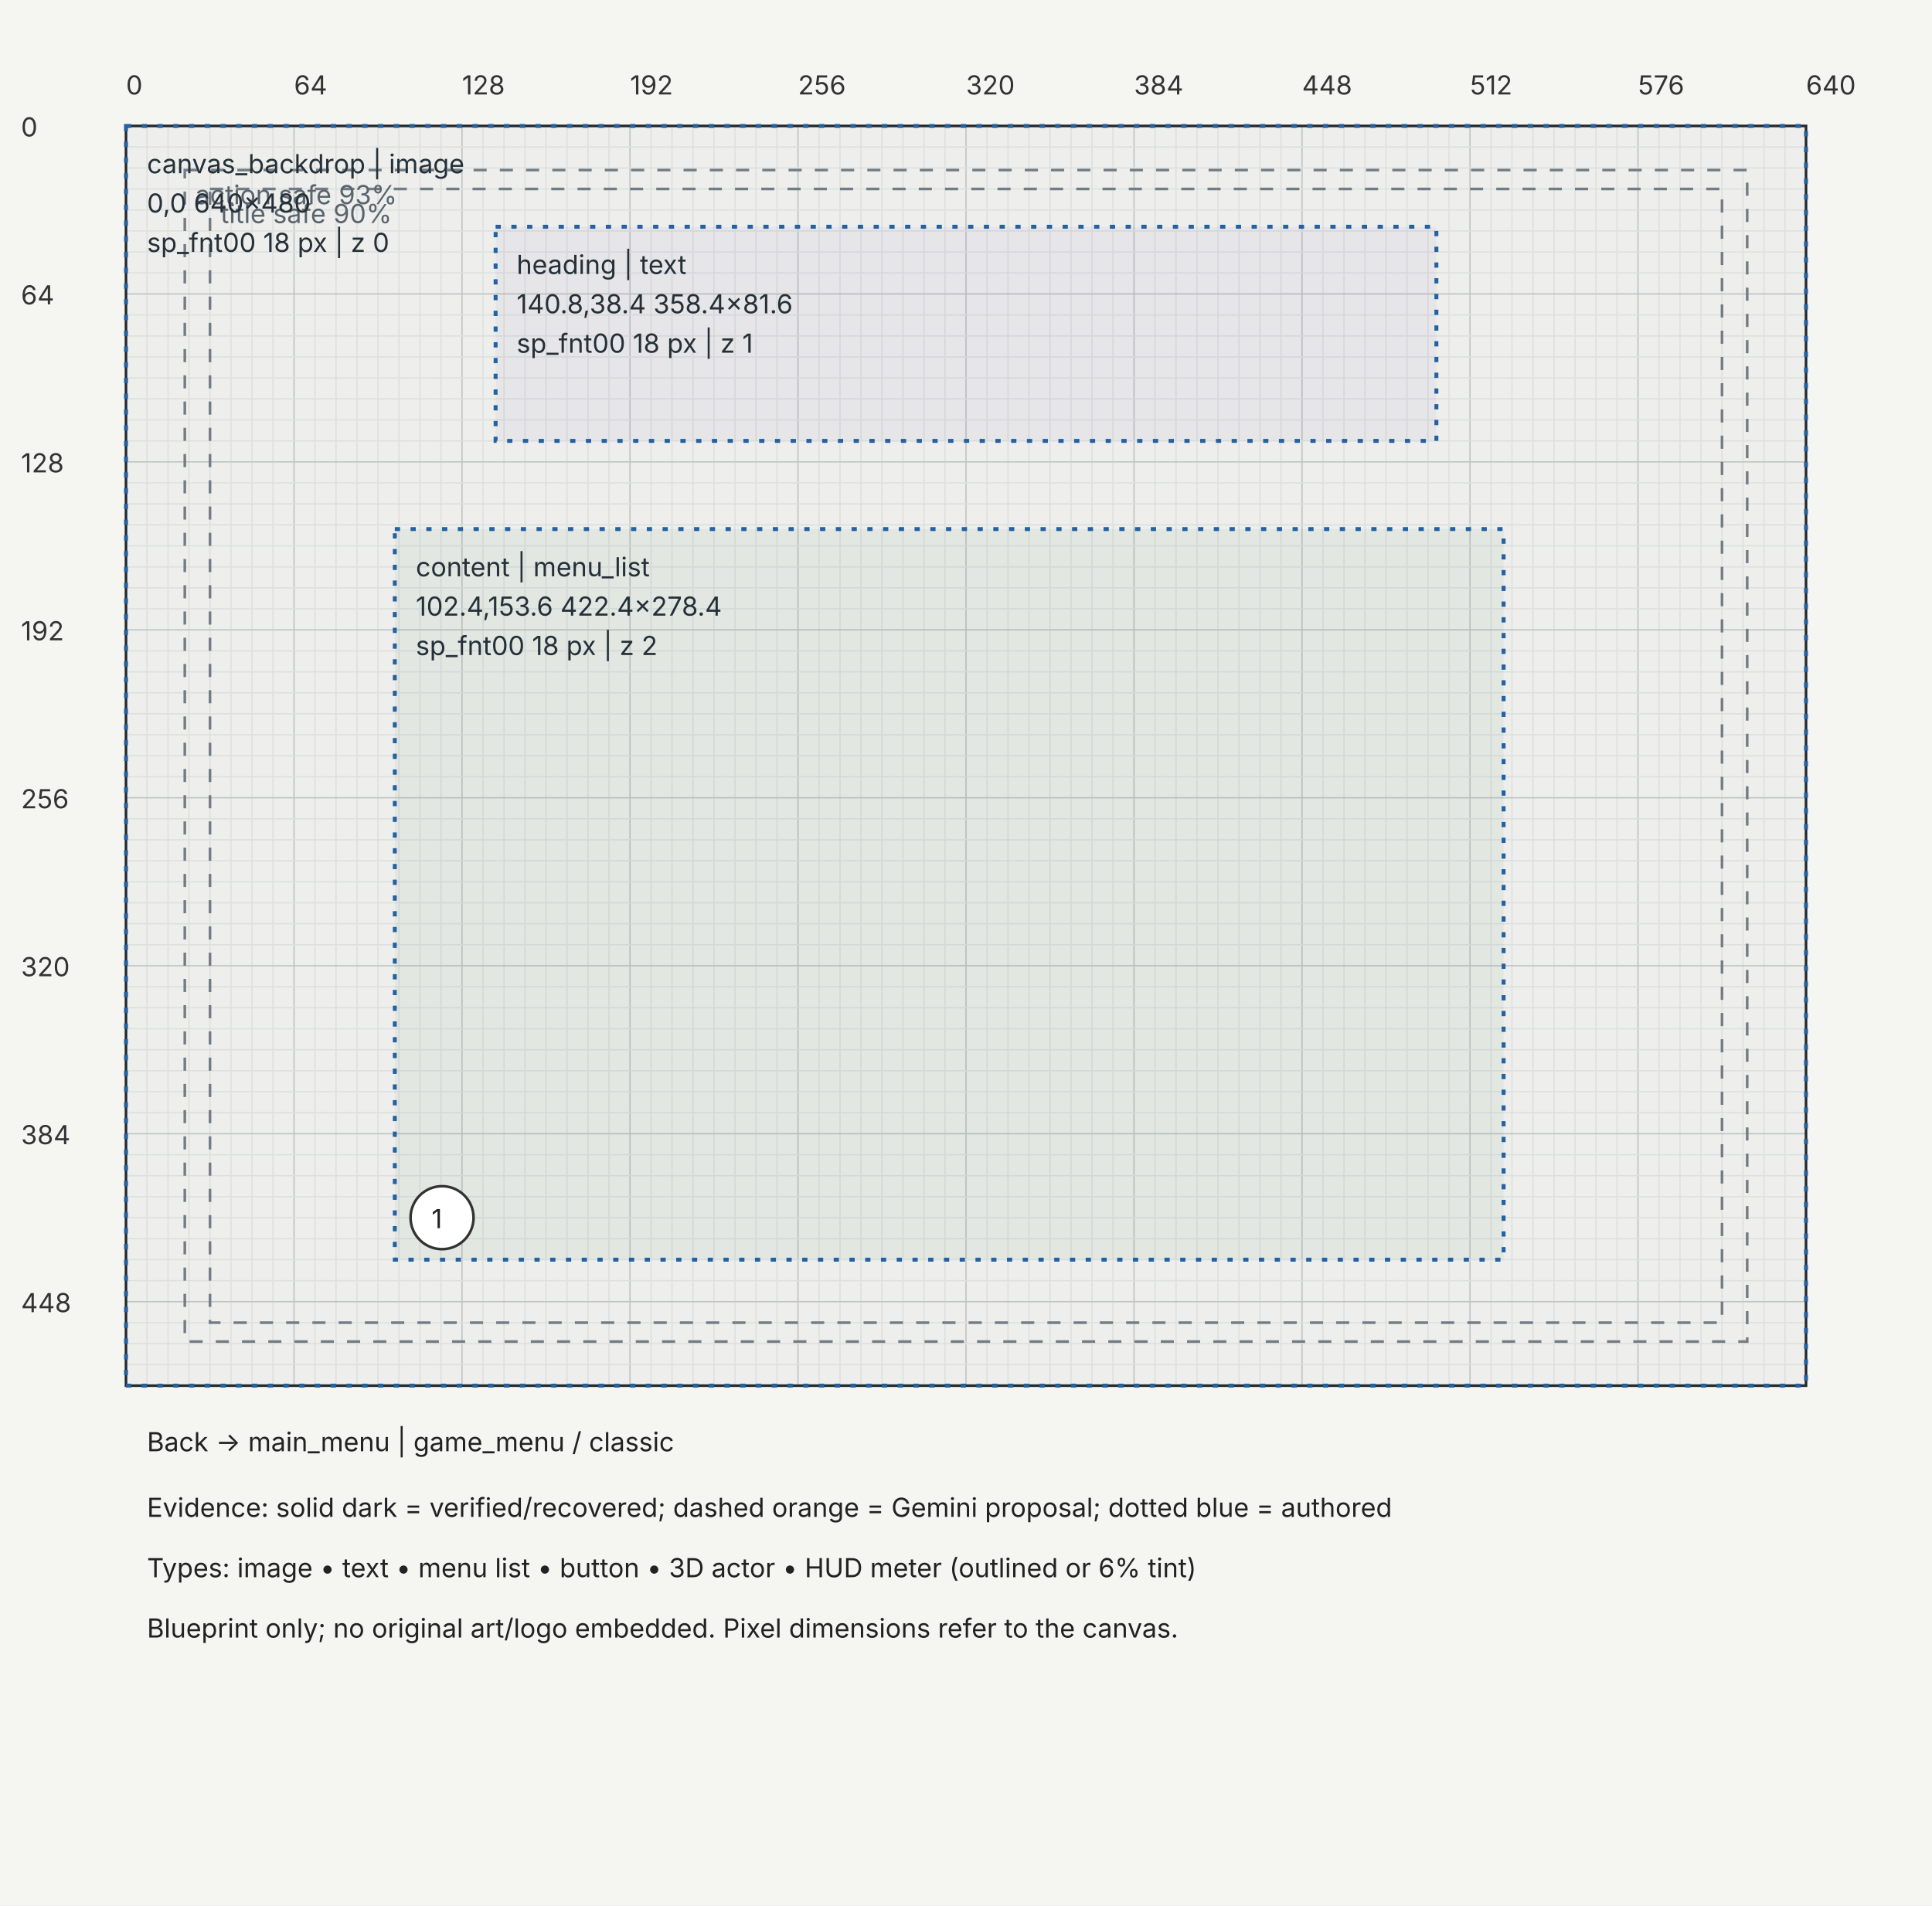
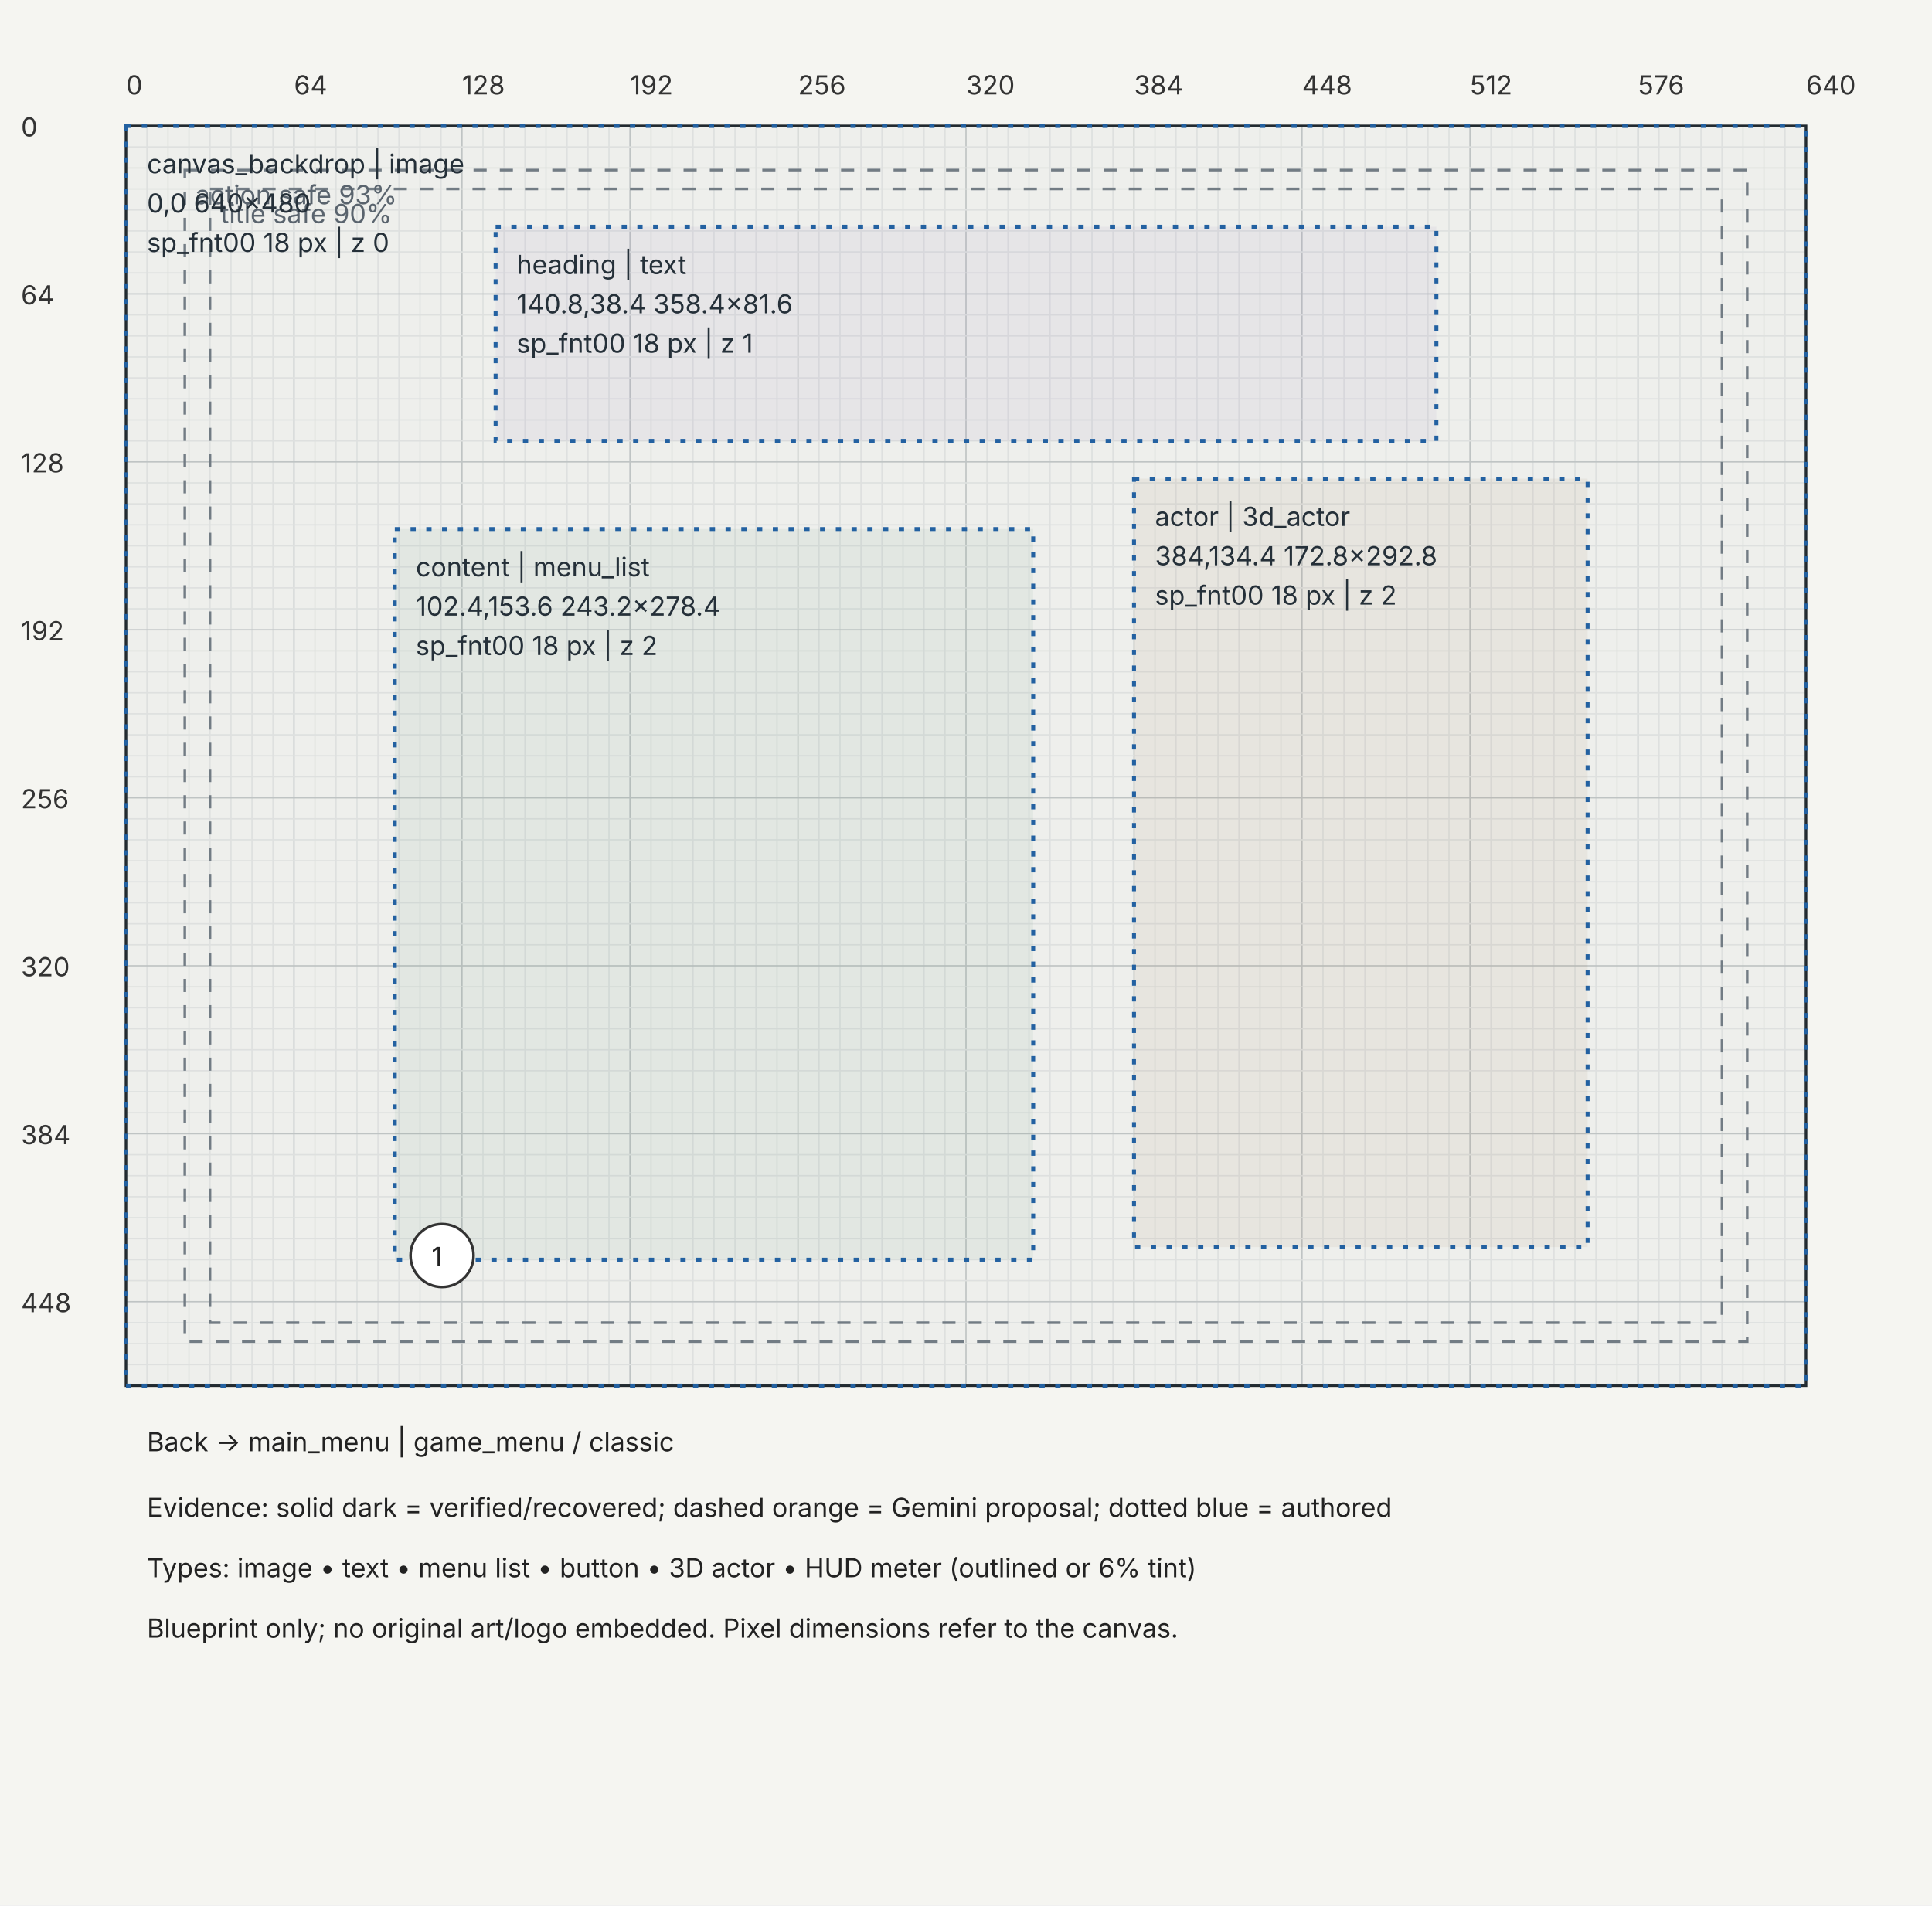
<svg xmlns="http://www.w3.org/2000/svg" width="736" height="726" viewBox="0 0 736 726">
  <rect width="100%" height="100%" fill="#f5f5f1" />
  <defs>
    <marker id="arrow" markerWidth="6" markerHeight="6" refX="5" refY="3" orient="auto">
      <path d="M0,0 L6,3 L0,6" fill="#333" />
    </marker>
  </defs>
  <g transform="translate(48,48)" font-family="Segoe UI,Inter,sans-serif" font-size="10">
    <path d="M0,0 V480" stroke="#c4c8c7" stroke-width="0.5" />
    <path d="M8,0 V480" stroke="#e4e6e3" stroke-width="0.5" />
    <path d="M16,0 V480" stroke="#e4e6e3" stroke-width="0.5" />
    <path d="M24,0 V480" stroke="#e4e6e3" stroke-width="0.5" />
    <path d="M32,0 V480" stroke="#e4e6e3" stroke-width="0.5" />
    <path d="M40,0 V480" stroke="#e4e6e3" stroke-width="0.5" />
    <path d="M48,0 V480" stroke="#e4e6e3" stroke-width="0.5" />
    <path d="M56,0 V480" stroke="#e4e6e3" stroke-width="0.5" />
    <path d="M64,0 V480" stroke="#c4c8c7" stroke-width="0.5" />
    <path d="M72,0 V480" stroke="#e4e6e3" stroke-width="0.5" />
    <path d="M80,0 V480" stroke="#e4e6e3" stroke-width="0.5" />
    <path d="M88,0 V480" stroke="#e4e6e3" stroke-width="0.5" />
    <path d="M96,0 V480" stroke="#e4e6e3" stroke-width="0.5" />
    <path d="M104,0 V480" stroke="#e4e6e3" stroke-width="0.5" />
    <path d="M112,0 V480" stroke="#e4e6e3" stroke-width="0.5" />
    <path d="M120,0 V480" stroke="#e4e6e3" stroke-width="0.5" />
    <path d="M128,0 V480" stroke="#c4c8c7" stroke-width="0.5" />
    <path d="M136,0 V480" stroke="#e4e6e3" stroke-width="0.5" />
    <path d="M144,0 V480" stroke="#e4e6e3" stroke-width="0.5" />
    <path d="M152,0 V480" stroke="#e4e6e3" stroke-width="0.5" />
    <path d="M160,0 V480" stroke="#e4e6e3" stroke-width="0.5" />
    <path d="M168,0 V480" stroke="#e4e6e3" stroke-width="0.5" />
    <path d="M176,0 V480" stroke="#e4e6e3" stroke-width="0.5" />
    <path d="M184,0 V480" stroke="#e4e6e3" stroke-width="0.5" />
    <path d="M192,0 V480" stroke="#c4c8c7" stroke-width="0.5" />
    <path d="M200,0 V480" stroke="#e4e6e3" stroke-width="0.5" />
    <path d="M208,0 V480" stroke="#e4e6e3" stroke-width="0.5" />
    <path d="M216,0 V480" stroke="#e4e6e3" stroke-width="0.5" />
    <path d="M224,0 V480" stroke="#e4e6e3" stroke-width="0.5" />
    <path d="M232,0 V480" stroke="#e4e6e3" stroke-width="0.5" />
    <path d="M240,0 V480" stroke="#e4e6e3" stroke-width="0.5" />
    <path d="M248,0 V480" stroke="#e4e6e3" stroke-width="0.5" />
    <path d="M256,0 V480" stroke="#c4c8c7" stroke-width="0.5" />
    <path d="M264,0 V480" stroke="#e4e6e3" stroke-width="0.5" />
    <path d="M272,0 V480" stroke="#e4e6e3" stroke-width="0.5" />
    <path d="M280,0 V480" stroke="#e4e6e3" stroke-width="0.5" />
    <path d="M288,0 V480" stroke="#e4e6e3" stroke-width="0.5" />
    <path d="M296,0 V480" stroke="#e4e6e3" stroke-width="0.5" />
    <path d="M304,0 V480" stroke="#e4e6e3" stroke-width="0.5" />
    <path d="M312,0 V480" stroke="#e4e6e3" stroke-width="0.5" />
    <path d="M320,0 V480" stroke="#c4c8c7" stroke-width="0.5" />
    <path d="M328,0 V480" stroke="#e4e6e3" stroke-width="0.5" />
    <path d="M336,0 V480" stroke="#e4e6e3" stroke-width="0.5" />
    <path d="M344,0 V480" stroke="#e4e6e3" stroke-width="0.5" />
    <path d="M352,0 V480" stroke="#e4e6e3" stroke-width="0.5" />
    <path d="M360,0 V480" stroke="#e4e6e3" stroke-width="0.5" />
    <path d="M368,0 V480" stroke="#e4e6e3" stroke-width="0.5" />
    <path d="M376,0 V480" stroke="#e4e6e3" stroke-width="0.5" />
    <path d="M384,0 V480" stroke="#c4c8c7" stroke-width="0.5" />
    <path d="M392,0 V480" stroke="#e4e6e3" stroke-width="0.5" />
    <path d="M400,0 V480" stroke="#e4e6e3" stroke-width="0.5" />
    <path d="M408,0 V480" stroke="#e4e6e3" stroke-width="0.5" />
    <path d="M416,0 V480" stroke="#e4e6e3" stroke-width="0.5" />
    <path d="M424,0 V480" stroke="#e4e6e3" stroke-width="0.5" />
    <path d="M432,0 V480" stroke="#e4e6e3" stroke-width="0.5" />
    <path d="M440,0 V480" stroke="#e4e6e3" stroke-width="0.5" />
    <path d="M448,0 V480" stroke="#c4c8c7" stroke-width="0.5" />
    <path d="M456,0 V480" stroke="#e4e6e3" stroke-width="0.5" />
    <path d="M464,0 V480" stroke="#e4e6e3" stroke-width="0.5" />
    <path d="M472,0 V480" stroke="#e4e6e3" stroke-width="0.5" />
    <path d="M480,0 V480" stroke="#e4e6e3" stroke-width="0.5" />
    <path d="M488,0 V480" stroke="#e4e6e3" stroke-width="0.5" />
    <path d="M496,0 V480" stroke="#e4e6e3" stroke-width="0.5" />
    <path d="M504,0 V480" stroke="#e4e6e3" stroke-width="0.5" />
    <path d="M512,0 V480" stroke="#c4c8c7" stroke-width="0.5" />
    <path d="M520,0 V480" stroke="#e4e6e3" stroke-width="0.5" />
    <path d="M528,0 V480" stroke="#e4e6e3" stroke-width="0.5" />
    <path d="M536,0 V480" stroke="#e4e6e3" stroke-width="0.5" />
    <path d="M544,0 V480" stroke="#e4e6e3" stroke-width="0.5" />
    <path d="M552,0 V480" stroke="#e4e6e3" stroke-width="0.5" />
    <path d="M560,0 V480" stroke="#e4e6e3" stroke-width="0.5" />
    <path d="M568,0 V480" stroke="#e4e6e3" stroke-width="0.5" />
    <path d="M576,0 V480" stroke="#c4c8c7" stroke-width="0.5" />
    <path d="M584,0 V480" stroke="#e4e6e3" stroke-width="0.5" />
    <path d="M592,0 V480" stroke="#e4e6e3" stroke-width="0.5" />
    <path d="M600,0 V480" stroke="#e4e6e3" stroke-width="0.5" />
    <path d="M608,0 V480" stroke="#e4e6e3" stroke-width="0.5" />
    <path d="M616,0 V480" stroke="#e4e6e3" stroke-width="0.5" />
    <path d="M624,0 V480" stroke="#e4e6e3" stroke-width="0.5" />
    <path d="M632,0 V480" stroke="#e4e6e3" stroke-width="0.5" />
    <path d="M640,0 V480" stroke="#c4c8c7" stroke-width="0.5" />
    <path d="M0,0 H640" stroke="#c4c8c7" stroke-width="0.5" />
    <path d="M0,8 H640" stroke="#e4e6e3" stroke-width="0.5" />
    <path d="M0,16 H640" stroke="#e4e6e3" stroke-width="0.5" />
    <path d="M0,24 H640" stroke="#e4e6e3" stroke-width="0.5" />
    <path d="M0,32 H640" stroke="#e4e6e3" stroke-width="0.5" />
    <path d="M0,40 H640" stroke="#e4e6e3" stroke-width="0.5" />
    <path d="M0,48 H640" stroke="#e4e6e3" stroke-width="0.5" />
    <path d="M0,56 H640" stroke="#e4e6e3" stroke-width="0.5" />
    <path d="M0,64 H640" stroke="#c4c8c7" stroke-width="0.5" />
    <path d="M0,72 H640" stroke="#e4e6e3" stroke-width="0.5" />
    <path d="M0,80 H640" stroke="#e4e6e3" stroke-width="0.5" />
    <path d="M0,88 H640" stroke="#e4e6e3" stroke-width="0.5" />
    <path d="M0,96 H640" stroke="#e4e6e3" stroke-width="0.5" />
    <path d="M0,104 H640" stroke="#e4e6e3" stroke-width="0.5" />
    <path d="M0,112 H640" stroke="#e4e6e3" stroke-width="0.5" />
    <path d="M0,120 H640" stroke="#e4e6e3" stroke-width="0.5" />
    <path d="M0,128 H640" stroke="#c4c8c7" stroke-width="0.5" />
    <path d="M0,136 H640" stroke="#e4e6e3" stroke-width="0.5" />
    <path d="M0,144 H640" stroke="#e4e6e3" stroke-width="0.5" />
    <path d="M0,152 H640" stroke="#e4e6e3" stroke-width="0.5" />
    <path d="M0,160 H640" stroke="#e4e6e3" stroke-width="0.5" />
    <path d="M0,168 H640" stroke="#e4e6e3" stroke-width="0.5" />
    <path d="M0,176 H640" stroke="#e4e6e3" stroke-width="0.5" />
    <path d="M0,184 H640" stroke="#e4e6e3" stroke-width="0.5" />
    <path d="M0,192 H640" stroke="#c4c8c7" stroke-width="0.5" />
    <path d="M0,200 H640" stroke="#e4e6e3" stroke-width="0.5" />
    <path d="M0,208 H640" stroke="#e4e6e3" stroke-width="0.5" />
    <path d="M0,216 H640" stroke="#e4e6e3" stroke-width="0.5" />
    <path d="M0,224 H640" stroke="#e4e6e3" stroke-width="0.5" />
    <path d="M0,232 H640" stroke="#e4e6e3" stroke-width="0.5" />
    <path d="M0,240 H640" stroke="#e4e6e3" stroke-width="0.5" />
    <path d="M0,248 H640" stroke="#e4e6e3" stroke-width="0.5" />
    <path d="M0,256 H640" stroke="#c4c8c7" stroke-width="0.5" />
    <path d="M0,264 H640" stroke="#e4e6e3" stroke-width="0.5" />
    <path d="M0,272 H640" stroke="#e4e6e3" stroke-width="0.5" />
    <path d="M0,280 H640" stroke="#e4e6e3" stroke-width="0.5" />
    <path d="M0,288 H640" stroke="#e4e6e3" stroke-width="0.5" />
    <path d="M0,296 H640" stroke="#e4e6e3" stroke-width="0.5" />
    <path d="M0,304 H640" stroke="#e4e6e3" stroke-width="0.5" />
    <path d="M0,312 H640" stroke="#e4e6e3" stroke-width="0.5" />
    <path d="M0,320 H640" stroke="#c4c8c7" stroke-width="0.5" />
    <path d="M0,328 H640" stroke="#e4e6e3" stroke-width="0.5" />
    <path d="M0,336 H640" stroke="#e4e6e3" stroke-width="0.5" />
    <path d="M0,344 H640" stroke="#e4e6e3" stroke-width="0.5" />
    <path d="M0,352 H640" stroke="#e4e6e3" stroke-width="0.5" />
    <path d="M0,360 H640" stroke="#e4e6e3" stroke-width="0.5" />
    <path d="M0,368 H640" stroke="#e4e6e3" stroke-width="0.5" />
    <path d="M0,376 H640" stroke="#e4e6e3" stroke-width="0.5" />
    <path d="M0,384 H640" stroke="#c4c8c7" stroke-width="0.5" />
    <path d="M0,392 H640" stroke="#e4e6e3" stroke-width="0.5" />
    <path d="M0,400 H640" stroke="#e4e6e3" stroke-width="0.5" />
    <path d="M0,408 H640" stroke="#e4e6e3" stroke-width="0.5" />
    <path d="M0,416 H640" stroke="#e4e6e3" stroke-width="0.5" />
    <path d="M0,424 H640" stroke="#e4e6e3" stroke-width="0.5" />
    <path d="M0,432 H640" stroke="#e4e6e3" stroke-width="0.5" />
    <path d="M0,440 H640" stroke="#e4e6e3" stroke-width="0.5" />
    <path d="M0,448 H640" stroke="#c4c8c7" stroke-width="0.5" />
    <path d="M0,456 H640" stroke="#e4e6e3" stroke-width="0.5" />
    <path d="M0,464 H640" stroke="#e4e6e3" stroke-width="0.5" />
    <path d="M0,472 H640" stroke="#e4e6e3" stroke-width="0.5" />
    <path d="M0,480 H640" stroke="#e4e6e3" stroke-width="0.5" />
    <text x="0" y="-12" fill="#333">0</text>
    <text x="64" y="-12" fill="#333">64</text>
    <text x="128" y="-12" fill="#333">128</text>
    <text x="192" y="-12" fill="#333">192</text>
    <text x="256" y="-12" fill="#333">256</text>
    <text x="320" y="-12" fill="#333">320</text>
    <text x="384" y="-12" fill="#333">384</text>
    <text x="448" y="-12" fill="#333">448</text>
    <text x="512" y="-12" fill="#333">512</text>
    <text x="576" y="-12" fill="#333">576</text>
    <text x="640" y="-12" fill="#333">640</text>
    <text x="-40" y="4" fill="#333">0</text>
    <text x="-40" y="68" fill="#333">64</text>
    <text x="-40" y="132" fill="#333">128</text>
    <text x="-40" y="196" fill="#333">192</text>
    <text x="-40" y="260" fill="#333">256</text>
    <text x="-40" y="324" fill="#333">320</text>
    <text x="-40" y="388" fill="#333">384</text>
    <text x="-40" y="452" fill="#333">448</text>
    <rect width="640" height="480" fill="none" stroke="#20282e" />
    <rect x="32" y="24" width="576" height="432" fill="none" stroke="#727b83" stroke-dasharray="5 5" />
    <text x="36" y="37" fill="#58626b">title safe 90%</text>
    <rect x="22.4" y="16.8" width="595.2" height="446.4" fill="none" stroke="#727b83" stroke-dasharray="5 5" />
    <text x="26.4" y="29.8" fill="#58626b">action safe 93%</text>
    <g>
      <rect x="0" y="0" width="640" height="480" fill="#7c8c97" fill-opacity="0.06" stroke="#2361a1" stroke-width="1.5" stroke-dasharray="2 4" />
      <text x="8" y="18" fill="#253039">canvas_backdrop | image</text>
      <text x="8" y="33" fill="#253039">0,0 640×480</text>
      <text x="8" y="48" fill="#253039">sp_fnt00 18 px | z 0</text>
    </g>
    <g>
      <rect x="140.8" y="38.4" width="358.4" height="81.6" fill="#6651a5" fill-opacity="0.06" stroke="#2361a1" stroke-width="1.5" stroke-dasharray="2 4" />
      <text x="148.8" y="56.4" fill="#253039">heading | text</text>
      <text x="148.8" y="71.4" fill="#253039">140.8,38.4 358.4×81.6</text>
      <text x="148.8" y="86.4" fill="#253039">sp_fnt00 18 px | z 1</text>
    </g>
    <g>
-       <rect x="102.4" y="153.6" width="422.4" height="278.4" fill="#296b4f" fill-opacity="0.06" stroke="#2361a1" stroke-width="1.5" stroke-dasharray="2 4" />
+       <rect x="102.4" y="153.6" width="243.2" height="278.4" fill="#296b4f" fill-opacity="0.06" stroke="#2361a1" stroke-width="1.5" stroke-dasharray="2 4" />
      <text x="110.4" y="171.6" fill="#253039">content | menu_list</text>
-       <text x="110.4" y="186.6" fill="#253039">102.4,153.6 422.4×278.4</text>
+       <text x="110.4" y="186.6" fill="#253039">102.4,153.6 243.2×278.4</text>
      <text x="110.4" y="201.6" fill="#253039">sp_fnt00 18 px | z 2</text>
    </g>
-     <circle cx="120.4" cy="416.0" r="12" fill="#fff" stroke="#333" />
-     <text x="116.4" y="420.0" fill="#222">1</text>
+     <g>
+       <rect x="384.0" y="134.4" width="172.8" height="292.8" fill="#775020" fill-opacity="0.06" stroke="#2361a1" stroke-width="1.5" stroke-dasharray="2 4" />
+       <text x="392.0" y="152.4" fill="#253039">actor | 3d_actor</text>
+       <text x="392.0" y="167.4" fill="#253039">384,134.4 172.8×292.8</text>
+       <text x="392.0" y="182.4" fill="#253039">sp_fnt00 18 px | z 2</text>
+     </g>
+     <circle cx="120.4" cy="430.4" r="12" fill="#fff" stroke="#333" />
+     <text x="116.4" y="434.4" fill="#222">1</text>
    <text x="8" y="505" fill="#222">Back → main_menu | game_menu / classic</text>
    <text x="8" y="530" fill="#222">Evidence: solid dark = verified/recovered; dashed orange = Gemini proposal; dotted blue = authored</text>
    <text x="8" y="553" fill="#222">Types: image • text • menu list • button • 3D actor • HUD meter (outlined or 6% tint)</text>
    <text x="8" y="576" fill="#222">Blueprint only; no original art/logo embedded. Pixel dimensions refer to the canvas.</text>
  </g>
</svg>
